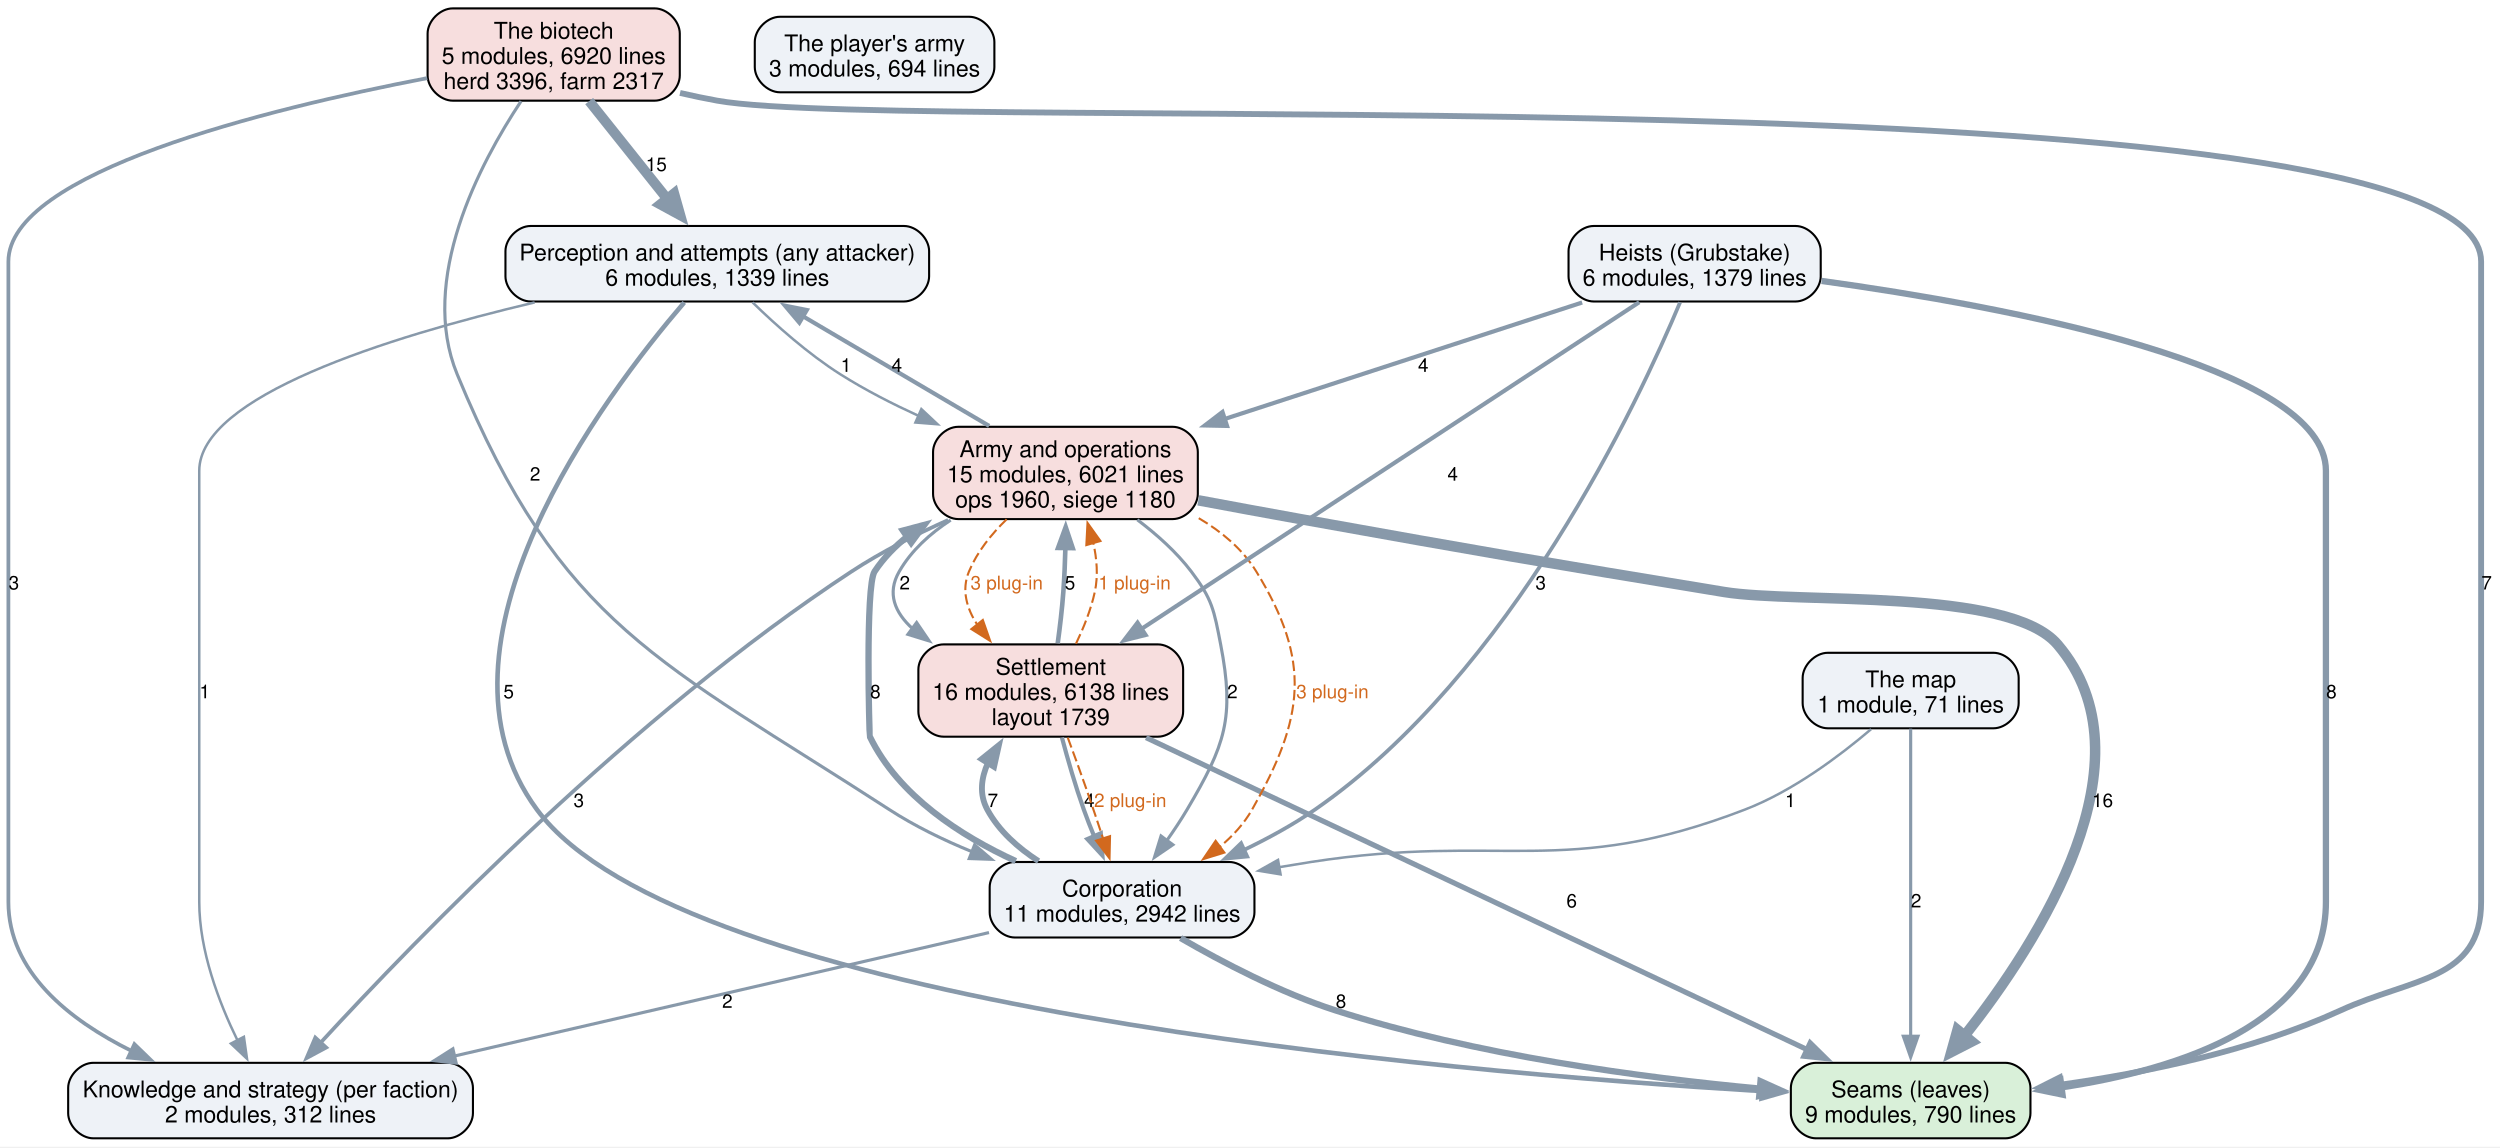
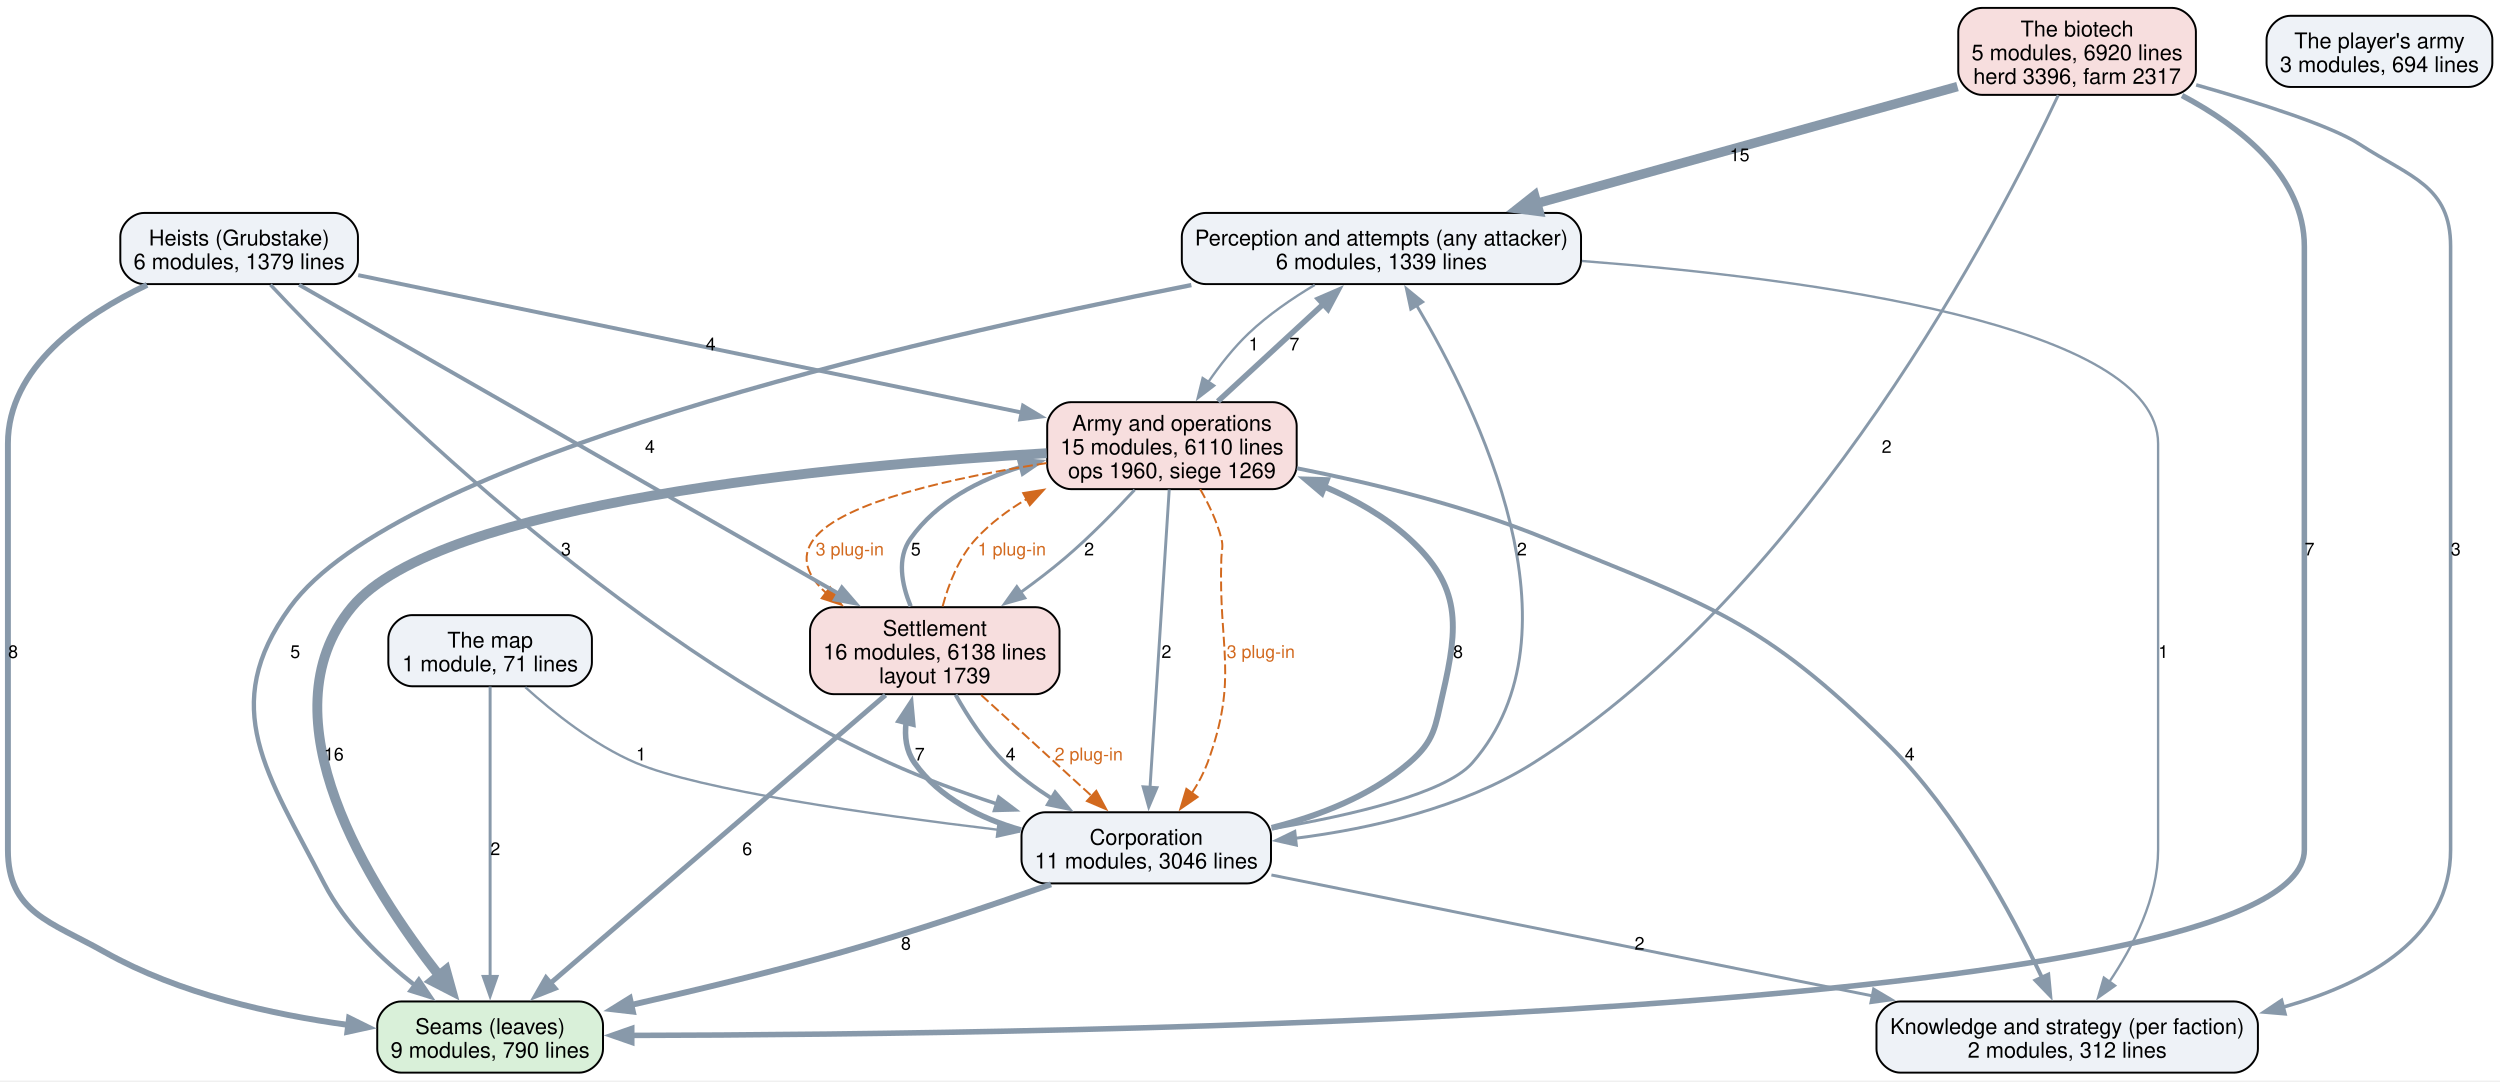
- <svg xmlns="http://www.w3.org/2000/svg" width="1192pt" height="547pt" viewBox="0.00 0.00 1192.00 547.00">
+ <svg xmlns="http://www.w3.org/2000/svg" width="1265pt" height="547pt" viewBox="0.00 0.00 1265.00 547.00">
  <g id="graph0" class="graph" transform="scale(1 1) rotate(0) translate(4 542.75)">
-     <polygon fill="white" stroke="none" points="-4,4 -4,-542.75 1188.25,-542.75 1188.25,4 -4,4" />
+     <polygon fill="white" stroke="none" points="-4,4 -4,-542.75 1261.12,-542.75 1261.12,4 -4,4" />
    <g id="node1" class="node">
-       <path fill="#d9f0d9" stroke="black" d="M952.12,-36C952.12,-36 861.88,-36 861.88,-36 855.88,-36 849.88,-30 849.88,-24 849.88,-24 849.88,-12 849.88,-12 849.88,-6 855.88,0 861.88,0 861.88,0 952.12,0 952.12,0 958.12,0 964.12,-6 964.12,-12 964.12,-12 964.12,-24 964.12,-24 964.12,-30 958.12,-36 952.12,-36" />
-       <text xml:space="preserve" text-anchor="middle" x="907" y="-19.55" font-family="Helvetica,sans-Serif" font-size="11.00">Seams (leaves)</text>
-       <text xml:space="preserve" text-anchor="middle" x="907" y="-7.55" font-family="Helvetica,sans-Serif" font-size="11.00">9 modules, 790 lines</text>
+       <path fill="#d9f0d9" stroke="black" d="M289.12,-36C289.12,-36 198.88,-36 198.88,-36 192.88,-36 186.88,-30 186.88,-24 186.88,-24 186.88,-12 186.88,-12 186.88,-6 192.88,0 198.88,0 198.88,0 289.12,0 289.12,0 295.12,0 301.12,-6 301.12,-12 301.12,-12 301.12,-24 301.12,-24 301.12,-30 295.12,-36 289.12,-36" />
+       <text xml:space="preserve" text-anchor="middle" x="244" y="-19.55" font-family="Helvetica,sans-Serif" font-size="11.00">Seams (leaves)</text>
+       <text xml:space="preserve" text-anchor="middle" x="244" y="-7.55" font-family="Helvetica,sans-Serif" font-size="11.00">9 modules, 790 lines</text>
    </g>
    <g id="node2" class="node">
-       <path fill="#eef2f7" stroke="black" d="M427,-435C427,-435 249,-435 249,-435 243,-435 237,-429 237,-423 237,-423 237,-411 237,-411 237,-405 243,-399 249,-399 249,-399 427,-399 427,-399 433,-399 439,-405 439,-411 439,-411 439,-423 439,-423 439,-429 433,-435 427,-435" />
-       <text xml:space="preserve" text-anchor="middle" x="338" y="-418.55" font-family="Helvetica,sans-Serif" font-size="11.00">Perception and attempts (any attacker)</text>
-       <text xml:space="preserve" text-anchor="middle" x="338" y="-406.55" font-family="Helvetica,sans-Serif" font-size="11.00">6 modules, 1339 lines</text>
+       <path fill="#eef2f7" stroke="black" d="M784,-435C784,-435 606,-435 606,-435 600,-435 594,-429 594,-423 594,-423 594,-411 594,-411 594,-405 600,-399 606,-399 606,-399 784,-399 784,-399 790,-399 796,-405 796,-411 796,-411 796,-423 796,-423 796,-429 790,-435 784,-435" />
+       <text xml:space="preserve" text-anchor="middle" x="695" y="-418.55" font-family="Helvetica,sans-Serif" font-size="11.00">Perception and attempts (any attacker)</text>
+       <text xml:space="preserve" text-anchor="middle" x="695" y="-406.55" font-family="Helvetica,sans-Serif" font-size="11.00">6 modules, 1339 lines</text>
+     </g>
+     <g id="edge17" class="edge">
+       <path fill="none" stroke="#8899aa" stroke-width="2.2" d="M598.82,-398.51C455.5,-370.26 196.9,-310.16 142.75,-235.5 106.01,-184.84 131.3,-151.36 160,-95.75 170.65,-75.11 189.24,-57.23 206.23,-43.94" />
+       <polygon fill="#8899aa" stroke="#8899aa" stroke-width="2.2" points="207.92,-47.05 213.85,-38.27 203.74,-41.44 207.92,-47.05" />
+       <text xml:space="preserve" text-anchor="middle" x="145.38" y="-209.82" font-family="Helvetica,sans-Serif" font-size="9.00">5</text>
+     </g>
+     <g id="node3" class="node">
+       <path fill="#eef2f7" stroke="black" d="M1126.5,-36C1126.5,-36 957.5,-36 957.5,-36 951.5,-36 945.5,-30 945.5,-24 945.5,-24 945.5,-12 945.5,-12 945.5,-6 951.5,0 957.5,0 957.5,0 1126.5,0 1126.5,0 1132.5,0 1138.5,-6 1138.5,-12 1138.5,-12 1138.5,-24 1138.5,-24 1138.5,-30 1132.5,-36 1126.5,-36" />
+       <text xml:space="preserve" text-anchor="middle" x="1042" y="-19.55" font-family="Helvetica,sans-Serif" font-size="11.00">Knowledge and strategy (per faction)</text>
+       <text xml:space="preserve" text-anchor="middle" x="1042" y="-7.55" font-family="Helvetica,sans-Serif" font-size="11.00">2 modules, 312 lines</text>
    </g>
    <g id="edge16" class="edge">
-       <path fill="none" stroke="#8899aa" stroke-width="2.2" d="M322.25,-398.54C284.14,-354.15 194.26,-234.96 252,-156.75 320.99,-63.3 681.7,-31.8 836.41,-22.48" />
-       <polygon fill="#8899aa" stroke="#8899aa" stroke-width="2.2" points="836.3,-25.99 846.08,-21.92 835.89,-19.01 836.3,-25.99" />
-       <text xml:space="preserve" text-anchor="middle" x="238.53" y="-209.82" font-family="Helvetica,sans-Serif" font-size="9.00">5</text>
-     </g>
-     <g id="node3" class="node">
-       <path fill="#eef2f7" stroke="black" d="M209.5,-36C209.5,-36 40.5,-36 40.5,-36 34.5,-36 28.5,-30 28.5,-24 28.5,-24 28.5,-12 28.5,-12 28.5,-6 34.5,0 40.5,0 40.5,0 209.5,0 209.5,0 215.5,0 221.5,-6 221.5,-12 221.5,-12 221.5,-24 221.5,-24 221.5,-30 215.5,-36 209.5,-36" />
-       <text xml:space="preserve" text-anchor="middle" x="125" y="-19.55" font-family="Helvetica,sans-Serif" font-size="11.00">Knowledge and strategy (per faction)</text>
-       <text xml:space="preserve" text-anchor="middle" x="125" y="-7.55" font-family="Helvetica,sans-Serif" font-size="11.00">2 modules, 312 lines</text>
+       <path fill="none" stroke="#8899aa" stroke-width="1.2" d="M796.46,-410.69C912.91,-401.75 1088,-378.32 1088,-318.25 1088,-318.25 1088,-318.25 1088,-112.75 1088,-88.39 1075.33,-63.77 1063.28,-45.88" />
+       <polygon fill="#8899aa" stroke="#8899aa" stroke-width="1.2" points="1066.26,-44.02 1057.61,-37.91 1060.55,-48.08 1066.26,-44.02" />
+       <text xml:space="preserve" text-anchor="middle" x="1090.62" y="-209.82" font-family="Helvetica,sans-Serif" font-size="9.00">1</text>
+     </g>
+     <g id="node6" class="node">
+       <path fill="#f7dede" stroke="black" d="M640.12,-339.25C640.12,-339.25 537.88,-339.25 537.88,-339.25 531.88,-339.25 525.88,-333.25 525.88,-327.25 525.88,-327.25 525.88,-307.25 525.88,-307.25 525.88,-301.25 531.88,-295.25 537.88,-295.25 537.88,-295.25 640.12,-295.25 640.12,-295.25 646.12,-295.25 652.12,-301.25 652.12,-307.25 652.12,-307.25 652.12,-327.25 652.12,-327.25 652.12,-333.25 646.12,-339.25 640.12,-339.25" />
+       <text xml:space="preserve" text-anchor="middle" x="589" y="-324.8" font-family="Helvetica,sans-Serif" font-size="11.00">Army and operations</text>
+       <text xml:space="preserve" text-anchor="middle" x="589" y="-312.8" font-family="Helvetica,sans-Serif" font-size="11.00">15 modules, 6110 lines</text>
+       <text xml:space="preserve" text-anchor="middle" x="589" y="-300.8" font-family="Helvetica,sans-Serif" font-size="11.00">ops 1960, siege 1269</text>
    </g>
    <g id="edge15" class="edge">
-       <path fill="none" stroke="#8899aa" stroke-width="1.2" d="M250.92,-398.56C179.8,-381.74 91,-353.65 91,-318.25 91,-318.25 91,-318.25 91,-112.75 91,-89.52 100.34,-64.89 109.23,-46.71" />
-       <polygon fill="#8899aa" stroke="#8899aa" stroke-width="1.2" points="112.29,-48.4 113.78,-37.91 106.08,-45.18 112.29,-48.4" />
-       <text xml:space="preserve" text-anchor="middle" x="93.62" y="-209.82" font-family="Helvetica,sans-Serif" font-size="9.00">1</text>
-     </g>
-     <g id="node6" class="node">
-       <path fill="#f7dede" stroke="black" d="M555.12,-339.25C555.12,-339.25 452.88,-339.25 452.88,-339.25 446.88,-339.25 440.88,-333.25 440.88,-327.25 440.88,-327.25 440.88,-307.25 440.88,-307.25 440.88,-301.25 446.88,-295.25 452.88,-295.25 452.88,-295.25 555.12,-295.25 555.12,-295.25 561.12,-295.25 567.12,-301.25 567.12,-307.25 567.12,-307.25 567.12,-327.25 567.12,-327.25 567.12,-333.25 561.12,-339.25 555.12,-339.25" />
-       <text xml:space="preserve" text-anchor="middle" x="504" y="-324.8" font-family="Helvetica,sans-Serif" font-size="11.00">Army and operations</text>
-       <text xml:space="preserve" text-anchor="middle" x="504" y="-312.8" font-family="Helvetica,sans-Serif" font-size="11.00">15 modules, 6021 lines</text>
-       <text xml:space="preserve" text-anchor="middle" x="504" y="-300.8" font-family="Helvetica,sans-Serif" font-size="11.00">ops 1960, siege 1180</text>
+       <path fill="none" stroke="#8899aa" stroke-width="1.2" d="M661.28,-398.59C649.91,-391.81 637.62,-383.4 627.75,-374 620.2,-366.81 613.25,-357.94 607.37,-349.41" />
+       <polygon fill="#8899aa" stroke="#8899aa" stroke-width="1.2" points="610.4,-347.64 602,-341.18 604.54,-351.47 610.4,-347.64" />
+       <text xml:space="preserve" text-anchor="middle" x="630.38" y="-365.45" font-family="Helvetica,sans-Serif" font-size="9.00">1</text>
+     </g>
+     <g id="node4" class="node">
+       <path fill="#eef2f7" stroke="black" d="M627.12,-131.75C627.12,-131.75 524.88,-131.75 524.88,-131.75 518.88,-131.75 512.88,-125.75 512.88,-119.75 512.88,-119.75 512.88,-107.75 512.88,-107.75 512.88,-101.75 518.88,-95.75 524.88,-95.75 524.88,-95.75 627.12,-95.75 627.12,-95.75 633.12,-95.75 639.12,-101.75 639.12,-107.75 639.12,-107.75 639.12,-119.75 639.12,-119.75 639.12,-125.75 633.12,-131.75 627.12,-131.75" />
+       <text xml:space="preserve" text-anchor="middle" x="576" y="-115.3" font-family="Helvetica,sans-Serif" font-size="11.00">Corporation</text>
+       <text xml:space="preserve" text-anchor="middle" x="576" y="-103.3" font-family="Helvetica,sans-Serif" font-size="11.00">11 modules, 3046 lines</text>
+     </g>
+     <g id="edge9" class="edge">
+       <path fill="none" stroke="#8899aa" stroke-width="3" d="M527.81,-95.28C497.63,-84.66 457.8,-71.22 422,-61 387.16,-51.06 348.01,-41.63 315.32,-34.24" />
+       <polygon fill="#8899aa" stroke="#8899aa" stroke-width="3" points="316.22,-30.86 305.69,-32.09 314.69,-37.69 316.22,-30.86" />
+       <text xml:space="preserve" text-anchor="middle" x="454.4" y="-62.2" font-family="Helvetica,sans-Serif" font-size="9.00">8</text>
+     </g>
+     <g id="edge8" class="edge">
+       <path fill="none" stroke="#8899aa" stroke-width="1.5" d="M639.42,-123.36C680,-130.23 727.48,-141.28 741,-156.75 798.86,-222.98 743.78,-336.08 712.83,-388.2" />
+       <polygon fill="#8899aa" stroke="#8899aa" stroke-width="1.5" points="709.86,-386.34 707.64,-396.7 715.84,-389.99 709.86,-386.34" />
+       <text xml:space="preserve" text-anchor="middle" x="766.07" y="-261.7" font-family="Helvetica,sans-Serif" font-size="9.00">2</text>
+     </g>
+     <g id="edge7" class="edge">
+       <path fill="none" stroke="#8899aa" stroke-width="1.5" d="M639.33,-100.01C717.65,-84.25 851.82,-57.26 943.59,-38.8" />
+       <polygon fill="#8899aa" stroke="#8899aa" stroke-width="1.5" points="944.07,-42.27 953.18,-36.87 942.69,-35.41 944.07,-42.27" />
+       <text xml:space="preserve" text-anchor="middle" x="825.6" y="-62.2" font-family="Helvetica,sans-Serif" font-size="9.00">2</text>
+     </g>
+     <g id="node5" class="node">
+       <path fill="#f7dede" stroke="black" d="M520.12,-235.5C520.12,-235.5 417.88,-235.5 417.88,-235.5 411.88,-235.5 405.88,-229.5 405.88,-223.5 405.88,-223.5 405.88,-203.5 405.88,-203.5 405.88,-197.5 411.88,-191.5 417.88,-191.5 417.88,-191.5 520.12,-191.5 520.12,-191.5 526.12,-191.5 532.12,-197.5 532.12,-203.5 532.12,-203.5 532.12,-223.5 532.12,-223.5 532.12,-229.5 526.12,-235.5 520.12,-235.5" />
+       <text xml:space="preserve" text-anchor="middle" x="469" y="-221.05" font-family="Helvetica,sans-Serif" font-size="11.00">Settlement</text>
+       <text xml:space="preserve" text-anchor="middle" x="469" y="-209.05" font-family="Helvetica,sans-Serif" font-size="11.00">16 modules, 6138 lines</text>
+       <text xml:space="preserve" text-anchor="middle" x="469" y="-197.05" font-family="Helvetica,sans-Serif" font-size="11.00">layout 1739</text>
+     </g>
+     <g id="edge10" class="edge">
+       <path fill="none" stroke="#8899aa" stroke-width="2.8" d="M512.62,-122.75C492.02,-128.69 471.26,-138.98 458.75,-156.75 454.5,-162.78 453.62,-170.06 454.5,-177.34" />
+       <polygon fill="#8899aa" stroke="#8899aa" stroke-width="2.8" points="451.07,-178.05 456.9,-186.9 457.86,-176.35 451.07,-178.05" />
+       <text xml:space="preserve" text-anchor="middle" x="461.38" y="-157.95" font-family="Helvetica,sans-Serif" font-size="9.00">7</text>
+     </g>
+     <g id="edge6" class="edge">
+       <path fill="none" stroke="#8899aa" stroke-width="3" d="M639.44,-123.86C663.4,-129.92 689.55,-140 709,-156.75 722.03,-167.97 722.12,-174.75 726,-191.5 734.08,-226.38 735.42,-246.08 709,-270.25 696.65,-281.54 681.24,-290.17 665.62,-296.72" />
+       <polygon fill="#8899aa" stroke="#8899aa" stroke-width="3" points="664.83,-293.27 656.75,-300.12 667.34,-299.81 664.83,-293.27" />
+       <text xml:space="preserve" text-anchor="middle" x="733.76" y="-209.82" font-family="Helvetica,sans-Serif" font-size="9.00">8</text>
+     </g>
+     <g id="edge20" class="edge">
+       <path fill="none" stroke="#8899aa" stroke-width="2.5" d="M444.06,-191.05C402.52,-155.33 319.3,-83.75 274.39,-45.14" />
+       <polygon fill="#8899aa" stroke="#8899aa" stroke-width="2.5" points="276.84,-42.63 266.98,-38.76 272.28,-47.94 276.84,-42.63" />
+       <text xml:space="preserve" text-anchor="middle" x="374.09" y="-110.08" font-family="Helvetica,sans-Serif" font-size="9.00">6</text>
+     </g>
+     <g id="edge19" class="edge">
+       <path fill="none" stroke="#8899aa" stroke-width="2" d="M479.52,-191.21C485.77,-180.03 494.48,-166.64 504.75,-156.75 511.73,-150.03 519.97,-143.94 528.33,-138.61" />
+       <polygon fill="#8899aa" stroke="#8899aa" stroke-width="2" points="529.91,-141.74 536.7,-133.6 526.32,-135.73 529.91,-141.74" />
+       <text xml:space="preserve" text-anchor="middle" x="507.38" y="-157.95" font-family="Helvetica,sans-Serif" font-size="9.00">4</text>
+     </g>
+     <g id="edge30" class="edge">
+       <path fill="none" stroke="#d2691e" stroke-dasharray="5,2" d="M492.48,-191.05C509.08,-175.88 531.38,-155.51 548.76,-139.63" />
+       <polygon fill="#d2691e" stroke="#d2691e" points="550.72,-142.59 555.74,-133.26 545.99,-137.42 550.72,-142.59" />
+       <text xml:space="preserve" text-anchor="middle" x="546.91" y="-157.95" font-family="Helvetica,sans-Serif" font-size="9.00" fill="#d2691e">2 plug-in</text>
+     </g>
+     <g id="edge18" class="edge">
+       <path fill="none" stroke="#8899aa" stroke-width="2.2" d="M456.8,-235.96C452.24,-247.06 449.69,-260.32 456.75,-270.25 469.94,-288.8 491.17,-299.93 512.79,-306.6" />
+       <polygon fill="#8899aa" stroke="#8899aa" stroke-width="2.2" points="511.73,-309.93 522.3,-309.16 513.56,-303.18 511.73,-309.93" />
+       <text xml:space="preserve" text-anchor="middle" x="459.38" y="-261.7" font-family="Helvetica,sans-Serif" font-size="9.00">5</text>
+     </g>
+     <g id="edge29" class="edge">
+       <path fill="none" stroke="#d2691e" stroke-dasharray="5,2" d="M472.96,-235.91C475.99,-247.26 481.21,-260.77 490,-270.25 497.27,-278.09 506.14,-284.7 515.56,-290.26" />
+       <polygon fill="#d2691e" stroke="#d2691e" points="513.74,-293.25 524.2,-294.94 517.08,-287.1 513.74,-293.25" />
+       <text xml:space="preserve" text-anchor="middle" x="508" y="-261.7" font-family="Helvetica,sans-Serif" font-size="9.00" fill="#d2691e">1 plug-in</text>
+     </g>
+     <g id="edge4" class="edge">
+       <path fill="none" stroke="#8899aa" stroke-width="5" d="M525.58,-313.43C420.58,-307.28 217.82,-288.67 174,-235.5 128.25,-179.99 183,-93.91 218.43,-48.83" />
+       <polygon fill="#8899aa" stroke="#8899aa" stroke-width="5" points="221.61,-51.86 224.52,-41.34 214.82,-46.34 221.61,-51.86" />
+       <text xml:space="preserve" text-anchor="middle" x="164.93" y="-157.95" font-family="Helvetica,sans-Serif" font-size="9.00">16</text>
+     </g>
+     <g id="edge3" class="edge">
+       <path fill="none" stroke="#8899aa" stroke-width="2.8" d="M612.23,-339.67C627.93,-354.15 648.8,-373.39 665.65,-388.93" />
+       <polygon fill="#8899aa" stroke="#8899aa" stroke-width="2.8" points="663.21,-391.45 672.93,-395.65 667.96,-386.3 663.21,-391.45" />
+       <text xml:space="preserve" text-anchor="middle" x="650.97" y="-365.45" font-family="Helvetica,sans-Serif" font-size="9.00">7</text>
+     </g>
+     <g id="edge2" class="edge">
+       <path fill="none" stroke="#8899aa" stroke-width="2" d="M652.2,-305.82C689.65,-298.43 737.54,-286.86 778,-270.25 860.94,-236.21 887.21,-229.5 951,-166.5 986.53,-131.41 1014.24,-79.82 1029.34,-47.88" />
+       <polygon fill="#8899aa" stroke="#8899aa" stroke-width="2" points="1032.41,-49.58 1033.4,-39.03 1026.05,-46.65 1032.41,-49.58" />
+       <text xml:space="preserve" text-anchor="middle" x="962.31" y="-157.95" font-family="Helvetica,sans-Serif" font-size="9.00">4</text>
+     </g>
+     <g id="edge1" class="edge">
+       <path fill="none" stroke="#8899aa" stroke-width="1.5" d="M587.63,-295.07C585.3,-258.96 580.56,-185.42 577.91,-144.29" />
+       <polygon fill="#8899aa" stroke="#8899aa" stroke-width="1.5" points="581.41,-144.18 577.27,-134.43 574.42,-144.63 581.41,-144.18" />
+       <text xml:space="preserve" text-anchor="middle" x="586.2" y="-209.82" font-family="Helvetica,sans-Serif" font-size="9.00">2</text>
+     </g>
+     <g id="edge27" class="edge">
+       <path fill="none" stroke="#d2691e" stroke-dasharray="5,2" d="M603.31,-295.18C607.63,-287.65 611.81,-278.88 614,-270.25 615.07,-266.05 614.15,-264.83 614,-260.5 612.44,-214.31 622.92,-200.14 607,-156.75 605.07,-151.5 602.27,-146.33 599.13,-141.52" />
+       <polygon fill="#d2691e" stroke="#d2691e" points="601.98,-139.48 593.26,-133.45 596.31,-143.6 601.98,-139.48" />
+       <text xml:space="preserve" text-anchor="middle" x="633.96" y="-209.82" font-family="Helvetica,sans-Serif" font-size="9.00" fill="#d2691e">3 plug-in</text>
+     </g>
+     <g id="edge5" class="edge">
+       <path fill="none" stroke="#8899aa" stroke-width="1.5" d="M570.15,-294.91C560.16,-284.1 547.42,-271.07 535,-260.5 527.97,-254.52 520.18,-248.57 512.48,-243.02" />
+       <polygon fill="#8899aa" stroke="#8899aa" stroke-width="1.5" points="514.54,-240.19 504.35,-237.3 510.51,-245.91 514.54,-240.19" />
+       <text xml:space="preserve" text-anchor="middle" x="547.1" y="-261.7" font-family="Helvetica,sans-Serif" font-size="9.00">2</text>
+     </g>
+     <g id="edge28" class="edge">
+       <path fill="none" stroke="#d2691e" stroke-dasharray="5,2" d="M525.51,-308.42C479.36,-301.27 422.53,-288.93 408,-270.25 400.44,-260.53 404.81,-251.06 413.96,-242.76" />
+       <polygon fill="#d2691e" stroke="#d2691e" points="416.04,-245.58 421.85,-236.72 411.78,-240.02 416.04,-245.58" />
+       <text xml:space="preserve" text-anchor="middle" x="426" y="-261.7" font-family="Helvetica,sans-Serif" font-size="9.00" fill="#d2691e">3 plug-in</text>
+     </g>
+     <g id="node7" class="node">
+       <path fill="#eef2f7" stroke="black" d="M165.12,-435C165.12,-435 68.88,-435 68.88,-435 62.88,-435 56.88,-429 56.88,-423 56.88,-423 56.88,-411 56.88,-411 56.88,-405 62.88,-399 68.88,-399 68.88,-399 165.12,-399 165.12,-399 171.12,-399 177.12,-405 177.12,-411 177.12,-411 177.12,-423 177.12,-423 177.12,-429 171.12,-435 165.12,-435" />
+       <text xml:space="preserve" text-anchor="middle" x="117" y="-418.55" font-family="Helvetica,sans-Serif" font-size="11.00">Heists (Grubstake)</text>
+       <text xml:space="preserve" text-anchor="middle" x="117" y="-406.55" font-family="Helvetica,sans-Serif" font-size="11.00">6 modules, 1379 lines</text>
+     </g>
+     <g id="edge13" class="edge">
+       <path fill="none" stroke="#8899aa" stroke-width="3" d="M70.42,-398.61C37.79,-383.07 0,-356.76 0,-318.25 0,-318.25 0,-318.25 0,-112.75 0,-81.08 21.39,-76.53 49,-61 86.6,-39.85 133.79,-29.34 172.33,-24.12" />
+       <polygon fill="#8899aa" stroke="#8899aa" stroke-width="3" points="172.63,-27.61 182.13,-22.92 171.78,-20.66 172.63,-27.61" />
+       <text xml:space="preserve" text-anchor="middle" x="2.62" y="-209.82" font-family="Helvetica,sans-Serif" font-size="9.00">8</text>
+     </g>
+     <g id="edge12" class="edge">
+       <path fill="none" stroke="#8899aa" stroke-width="1.8" d="M132.84,-398.67C177.16,-351.34 308.27,-219.27 446,-156.75 463.19,-148.95 482.26,-141.93 500.38,-135.98" />
+       <polygon fill="#8899aa" stroke="#8899aa" stroke-width="1.8" points="501.37,-139.33 509.83,-132.95 499.24,-132.67 501.37,-139.33" />
+       <text xml:space="preserve" text-anchor="middle" x="282.39" y="-261.7" font-family="Helvetica,sans-Serif" font-size="9.00">3</text>
    </g>
    <g id="edge14" class="edge">
-       <path fill="none" stroke="#8899aa" stroke-width="1.2" d="M354.82,-398.57C365.98,-387.7 381.35,-373.98 396.75,-364.25 408.32,-356.93 421.26,-350.28 434.03,-344.44" />
-       <polygon fill="#8899aa" stroke="#8899aa" stroke-width="1.2" points="435.3,-347.71 443.03,-340.46 432.47,-341.3 435.3,-347.71" />
-       <text xml:space="preserve" text-anchor="middle" x="399.38" y="-365.45" font-family="Helvetica,sans-Serif" font-size="9.00">1</text>
-     </g>
-     <g id="node4" class="node">
-       <path fill="#eef2f7" stroke="black" d="M582.12,-131.75C582.12,-131.75 479.88,-131.75 479.88,-131.75 473.88,-131.75 467.88,-125.75 467.88,-119.75 467.88,-119.75 467.88,-107.75 467.88,-107.75 467.88,-101.75 473.88,-95.75 479.88,-95.75 479.88,-95.75 582.12,-95.75 582.12,-95.75 588.12,-95.75 594.12,-101.75 594.12,-107.75 594.12,-107.75 594.12,-119.75 594.12,-119.75 594.12,-125.75 588.12,-131.75 582.12,-131.75" />
-       <text xml:space="preserve" text-anchor="middle" x="531" y="-115.3" font-family="Helvetica,sans-Serif" font-size="11.00">Corporation</text>
-       <text xml:space="preserve" text-anchor="middle" x="531" y="-103.3" font-family="Helvetica,sans-Serif" font-size="11.00">11 modules, 2942 lines</text>
-     </g>
-     <g id="edge8" class="edge">
-       <path fill="none" stroke="#8899aa" stroke-width="3" d="M558.9,-95.49C578.78,-83.97 606.53,-69.44 632.75,-61 699.47,-39.54 778.94,-28.91 835.11,-23.72" />
-       <polygon fill="#8899aa" stroke="#8899aa" stroke-width="3" points="835.4,-27.21 845.06,-22.86 834.8,-20.24 835.4,-27.21" />
-       <text xml:space="preserve" text-anchor="middle" x="635.38" y="-62.2" font-family="Helvetica,sans-Serif" font-size="9.00">8</text>
-     </g>
-     <g id="edge7" class="edge">
-       <path fill="none" stroke="#8899aa" stroke-width="1.5" d="M467.56,-98.1C398.94,-82.26 289.07,-56.89 212.32,-39.16" />
-       <polygon fill="#8899aa" stroke="#8899aa" stroke-width="1.5" points="213.51,-35.85 202.98,-37.01 211.94,-42.67 213.51,-35.85" />
-       <text xml:space="preserve" text-anchor="middle" x="342.8" y="-62.2" font-family="Helvetica,sans-Serif" font-size="9.00">2</text>
-     </g>
-     <g id="node5" class="node">
-       <path fill="#f7dede" stroke="black" d="M548.12,-235.5C548.12,-235.5 445.88,-235.5 445.88,-235.5 439.88,-235.5 433.88,-229.5 433.88,-223.5 433.88,-223.5 433.88,-203.5 433.88,-203.5 433.88,-197.5 439.88,-191.5 445.88,-191.5 445.88,-191.5 548.12,-191.5 548.12,-191.5 554.12,-191.5 560.12,-197.5 560.12,-203.5 560.12,-203.5 560.12,-223.5 560.12,-223.5 560.12,-229.5 554.12,-235.5 548.12,-235.5" />
-       <text xml:space="preserve" text-anchor="middle" x="497" y="-221.05" font-family="Helvetica,sans-Serif" font-size="11.00">Settlement</text>
-       <text xml:space="preserve" text-anchor="middle" x="497" y="-209.05" font-family="Helvetica,sans-Serif" font-size="11.00">16 modules, 6138 lines</text>
-       <text xml:space="preserve" text-anchor="middle" x="497" y="-197.05" font-family="Helvetica,sans-Serif" font-size="11.00">layout 1739</text>
-     </g>
-     <g id="edge9" class="edge">
-       <path fill="none" stroke="#8899aa" stroke-width="2.8" d="M491.18,-132.16C481.45,-138.44 472.27,-146.55 466.75,-156.75 462.82,-164.01 463.79,-171.8 467.12,-179.18" />
-       <polygon fill="#8899aa" stroke="#8899aa" stroke-width="2.8" points="464.02,-180.82 472.27,-187.46 469.96,-177.12 464.02,-180.82" />
-       <text xml:space="preserve" text-anchor="middle" x="469.38" y="-157.95" font-family="Helvetica,sans-Serif" font-size="9.00">7</text>
-     </g>
-     <g id="edge6" class="edge">
-       <path fill="none" stroke="#8899aa" stroke-width="3" d="M480.33,-132.17C453.97,-144.25 424.45,-163.32 410.75,-191.5 410.5,-192.02 408.54,-263.49 413,-270.25 417.27,-276.71 422.74,-282.31 428.87,-287.15" />
-       <polygon fill="#8899aa" stroke="#8899aa" stroke-width="3" points="426.51,-289.78 436.75,-292.51 430.45,-283.99 426.51,-289.78" />
-       <text xml:space="preserve" text-anchor="middle" x="413.38" y="-209.82" font-family="Helvetica,sans-Serif" font-size="9.00">8</text>
-     </g>
-     <g id="edge19" class="edge">
-       <path fill="none" stroke="#8899aa" stroke-width="2.5" d="M542.44,-191.05C620.12,-154.39 777.79,-79.98 857.9,-42.17" />
-       <polygon fill="#8899aa" stroke="#8899aa" stroke-width="2.5" points="859.09,-45.48 866.64,-38.05 856.11,-39.15 859.09,-45.48" />
-       <text xml:space="preserve" text-anchor="middle" x="745.38" y="-110.08" font-family="Helvetica,sans-Serif" font-size="9.00">6</text>
-     </g>
-     <g id="edge18" class="edge">
-       <path fill="none" stroke="#8899aa" stroke-width="2" d="M502.32,-191.11C505.11,-180.65 508.76,-167.93 512.75,-156.75 514.26,-152.5 516,-148.08 517.79,-143.76" />
-       <polygon fill="#8899aa" stroke="#8899aa" stroke-width="2" points="520.87,-145.46 521.63,-134.89 514.45,-142.68 520.87,-145.46" />
-       <text xml:space="preserve" text-anchor="middle" x="515.38" y="-157.95" font-family="Helvetica,sans-Serif" font-size="9.00">4</text>
-     </g>
-     <g id="edge29" class="edge">
-       <path fill="none" stroke="#d2691e" stroke-dasharray="5,2" d="M505.12,-191.03C507.99,-183.32 511.2,-174.54 514,-166.5 516.68,-158.82 519.48,-150.46 522.01,-142.74" />
-       <polygon fill="#d2691e" stroke="#d2691e" points="525.26,-144.08 525.02,-133.49 518.6,-141.92 525.26,-144.08" />
-       <text xml:space="preserve" text-anchor="middle" x="534.9" y="-157.95" font-family="Helvetica,sans-Serif" font-size="9.00" fill="#d2691e">2 plug-in</text>
-     </g>
-     <g id="edge17" class="edge">
-       <path fill="none" stroke="#8899aa" stroke-width="2.2" d="M500.31,-235.98C501.36,-243.69 502.41,-252.47 503,-260.5 503.5,-267.29 503.8,-274.57 503.98,-281.54" />
-       <polygon fill="#8899aa" stroke="#8899aa" stroke-width="2.2" points="500.48,-281.5 504.12,-291.45 507.48,-281.4 500.48,-281.5" />
-       <text xml:space="preserve" text-anchor="middle" x="506.17" y="-261.7" font-family="Helvetica,sans-Serif" font-size="9.00">5</text>
-     </g>
-     <g id="edge28" class="edge">
-       <path fill="none" stroke="#d2691e" stroke-dasharray="5,2" d="M509.03,-235.83C512.67,-243.38 516.17,-252.09 518,-260.5 519.67,-268.17 518.99,-276.38 517.25,-284.08" />
-       <polygon fill="#d2691e" stroke="#d2691e" points="513.97,-282.85 514.52,-293.43 520.69,-284.81 513.97,-282.85" />
-       <text xml:space="preserve" text-anchor="middle" x="536.96" y="-261.7" font-family="Helvetica,sans-Serif" font-size="9.00" fill="#d2691e">1 plug-in</text>
-     </g>
-     <g id="edge4" class="edge">
-       <path fill="none" stroke="#8899aa" stroke-width="5" d="M567.35,-304.2C583.22,-301.23 600.23,-298.09 616,-295.25 705.66,-279.13 728.11,-275.3 818,-260.5 853.29,-254.69 953.76,-262.68 977,-235.5 1023.86,-180.69 968.3,-93.96 932.55,-48.71" />
-       <polygon fill="#8899aa" stroke="#8899aa" stroke-width="5" points="936.11,-46.14 926.39,-41.16 929.33,-51.67 936.11,-46.14" />
-       <text xml:space="preserve" text-anchor="middle" x="998.51" y="-157.95" font-family="Helvetica,sans-Serif" font-size="9.00">16</text>
-     </g>
-     <g id="edge3" class="edge">
-       <path fill="none" stroke="#8899aa" stroke-width="2" d="M467.63,-339.67C441.4,-355.11 405.97,-375.98 378.78,-391.99" />
-       <polygon fill="#8899aa" stroke="#8899aa" stroke-width="2" points="377.13,-388.9 370.29,-396.99 380.68,-394.93 377.13,-388.9" />
-       <text xml:space="preserve" text-anchor="middle" x="423.62" y="-365.45" font-family="Helvetica,sans-Serif" font-size="9.00">4</text>
-     </g>
-     <g id="edge2" class="edge">
-       <path fill="none" stroke="#8899aa" stroke-width="1.8" d="M448.08,-294.81C432.63,-287.89 416.22,-279.57 402,-270.25 297.86,-201.99 194.29,-94.99 148.88,-45.61" />
-       <polygon fill="#8899aa" stroke="#8899aa" stroke-width="1.8" points="151.51,-43.29 142.18,-38.27 146.34,-48.01 151.51,-43.29" />
-       <text xml:space="preserve" text-anchor="middle" x="271.97" y="-157.95" font-family="Helvetica,sans-Serif" font-size="9.00">3</text>
-     </g>
-     <g id="edge1" class="edge">
-       <path fill="none" stroke="#8899aa" stroke-width="1.5" d="M538.26,-294.94C547.53,-287.94 556.93,-279.55 564,-270.25 574.07,-256.99 574.83,-251.85 578,-235.5 584.8,-200.44 580.17,-187.5 562,-156.75 559.04,-151.75 555.62,-146.61 552.16,-141.73" />
-       <polygon fill="#8899aa" stroke="#8899aa" stroke-width="1.5" points="555.21,-139.98 546.46,-134.01 549.58,-144.13 555.21,-139.98" />
-       <text xml:space="preserve" text-anchor="middle" x="583.6" y="-209.82" font-family="Helvetica,sans-Serif" font-size="9.00">2</text>
+       <path fill="none" stroke="#8899aa" stroke-width="2" d="M147.32,-398.65C208.34,-363.71 346.45,-284.65 420.29,-242.38" />
+       <polygon fill="#8899aa" stroke="#8899aa" stroke-width="2" points="422,-245.44 428.94,-237.43 418.52,-239.36 422,-245.44" />
+       <text xml:space="preserve" text-anchor="middle" x="324.84" y="-313.57" font-family="Helvetica,sans-Serif" font-size="9.00">4</text>
+     </g>
+     <g id="edge11" class="edge">
+       <path fill="none" stroke="#8899aa" stroke-width="2" d="M177.26,-403.52C262.83,-385.8 419.51,-353.35 512.96,-334" />
+       <polygon fill="#8899aa" stroke="#8899aa" stroke-width="2" points="513.67,-337.42 522.75,-331.97 512.25,-330.57 513.67,-337.42" />
+       <text xml:space="preserve" text-anchor="middle" x="355.62" y="-365.45" font-family="Helvetica,sans-Serif" font-size="9.00">4</text>
+     </g>
+     <g id="node8" class="node">
+       <path fill="#f7dede" stroke="black" d="M1095.12,-538.75C1095.12,-538.75 998.88,-538.75 998.88,-538.75 992.88,-538.75 986.88,-532.75 986.88,-526.75 986.88,-526.75 986.88,-506.75 986.88,-506.75 986.88,-500.75 992.88,-494.75 998.88,-494.75 998.88,-494.75 1095.12,-494.75 1095.12,-494.75 1101.12,-494.75 1107.12,-500.75 1107.12,-506.75 1107.12,-506.75 1107.12,-526.75 1107.12,-526.75 1107.12,-532.75 1101.12,-538.75 1095.12,-538.75" />
+       <text xml:space="preserve" text-anchor="middle" x="1047" y="-524.3" font-family="Helvetica,sans-Serif" font-size="11.00">The biotech</text>
+       <text xml:space="preserve" text-anchor="middle" x="1047" y="-512.3" font-family="Helvetica,sans-Serif" font-size="11.00">5 modules, 6920 lines</text>
+       <text xml:space="preserve" text-anchor="middle" x="1047" y="-500.3" font-family="Helvetica,sans-Serif" font-size="11.00">herd 3396, farm 2317</text>
+     </g>
+     <g id="edge24" class="edge">
+       <path fill="none" stroke="#8899aa" stroke-width="2.8" d="M1100.12,-494.41C1130.26,-478.44 1162,-453.24 1162,-418 1162,-418 1162,-418 1162,-112.75 1162,-27.79 531.7,-19.26 315.65,-18.83" />
+       <polygon fill="#8899aa" stroke="#8899aa" stroke-width="2.8" points="315.67,-15.33 305.66,-18.82 315.66,-22.33 315.67,-15.33" />
+       <text xml:space="preserve" text-anchor="middle" x="1164.62" y="-261.7" font-family="Helvetica,sans-Serif" font-size="9.00">7</text>
+     </g>
+     <g id="edge23" class="edge">
+       <path fill="none" stroke="#8899aa" stroke-width="4.8" d="M986.49,-498.95C927.56,-482.58 837.71,-457.63 773.35,-439.76" />
+       <polygon fill="#8899aa" stroke="#8899aa" stroke-width="4.8" points="774.71,-435.78 763.95,-437.15 772.46,-443.87 774.71,-435.78" />
+       <text xml:space="preserve" text-anchor="middle" x="876.25" y="-461.2" font-family="Helvetica,sans-Serif" font-size="9.00">15</text>
+     </g>
+     <g id="edge22" class="edge">
+       <path fill="none" stroke="#8899aa" stroke-width="1.8" d="M1107.26,-499.8C1139.71,-490.54 1175.91,-478.94 1190,-469.75 1215.78,-452.95 1236,-448.77 1236,-418 1236,-418 1236,-418 1236,-112.75 1236,-68.89 1195.3,-45.54 1151.19,-33.11" />
+       <polygon fill="#8899aa" stroke="#8899aa" stroke-width="1.8" points="1152.2,-29.76 1141.64,-30.65 1150.44,-36.54 1152.2,-29.76" />
+       <text xml:space="preserve" text-anchor="middle" x="1238.62" y="-261.7" font-family="Helvetica,sans-Serif" font-size="9.00">3</text>
+     </g>
+     <g id="edge21" class="edge">
+       <path fill="none" stroke="#8899aa" stroke-width="1.5" d="M1037.47,-494.58C1008.03,-431.77 911.99,-245.32 772,-156.75 736.1,-134.04 689.87,-123.43 651.32,-118.56" />
+       <polygon fill="#8899aa" stroke="#8899aa" stroke-width="1.5" points="651.95,-115.11 641.62,-117.45 651.16,-122.06 651.95,-115.11" />
+       <text xml:space="preserve" text-anchor="middle" x="950.63" y="-313.57" font-family="Helvetica,sans-Serif" font-size="9.00">2</text>
+     </g>
+     <g id="node9" class="node">
+       <path fill="#eef2f7" stroke="black" d="M283.5,-231.5C283.5,-231.5 204.5,-231.5 204.5,-231.5 198.5,-231.5 192.5,-225.5 192.5,-219.5 192.5,-219.5 192.5,-207.5 192.5,-207.5 192.5,-201.5 198.5,-195.5 204.5,-195.5 204.5,-195.5 283.5,-195.5 283.5,-195.5 289.5,-195.5 295.5,-201.5 295.5,-207.5 295.5,-207.5 295.5,-219.5 295.5,-219.5 295.5,-225.5 289.5,-231.5 283.5,-231.5" />
+       <text xml:space="preserve" text-anchor="middle" x="244" y="-215.05" font-family="Helvetica,sans-Serif" font-size="11.00">The map</text>
+       <text xml:space="preserve" text-anchor="middle" x="244" y="-203.05" font-family="Helvetica,sans-Serif" font-size="11.00">1 module, 71 lines</text>
    </g>
    <g id="edge26" class="edge">
-       <path fill="none" stroke="#d2691e" stroke-dasharray="5,2" d="M567.57,-295.68C578.48,-289.26 588.42,-280.96 595,-270.25 621.43,-227.27 617.91,-200.62 593,-156.75 589.16,-149.99 583.73,-144.1 577.67,-139.03" />
-       <polygon fill="#d2691e" stroke="#d2691e" points="579.77,-136.24 569.65,-133.1 575.61,-141.87 579.77,-136.24" />
-       <text xml:space="preserve" text-anchor="middle" x="631.31" y="-209.82" font-family="Helvetica,sans-Serif" font-size="9.00" fill="#d2691e">3 plug-in</text>
-     </g>
-     <g id="edge5" class="edge">
-       <path fill="none" stroke="#8899aa" stroke-width="1.5" d="M449.29,-294.77C439.48,-288.38 430.54,-280.31 424.75,-270.25 418.76,-259.85 422.64,-250.72 431.08,-243.03" />
-       <polygon fill="#8899aa" stroke="#8899aa" stroke-width="1.5" points="433.05,-245.92 439.01,-237.16 428.89,-240.29 433.05,-245.92" />
-       <text xml:space="preserve" text-anchor="middle" x="427.38" y="-261.7" font-family="Helvetica,sans-Serif" font-size="9.00">2</text>
-     </g>
-     <g id="edge27" class="edge">
-       <path fill="none" stroke="#d2691e" stroke-dasharray="5,2" d="M475.97,-295.15C468.73,-288.11 461.89,-279.64 458,-270.25 454.36,-261.47 456.87,-252.69 462.01,-244.79" />
-       <polygon fill="#d2691e" stroke="#d2691e" points="464.61,-247.15 468.11,-237.16 459.14,-242.79 464.61,-247.15" />
-       <text xml:space="preserve" text-anchor="middle" x="476" y="-261.7" font-family="Helvetica,sans-Serif" font-size="9.00" fill="#d2691e">3 plug-in</text>
-     </g>
-     <g id="node7" class="node">
-       <path fill="#eef2f7" stroke="black" d="M852.12,-435C852.12,-435 755.88,-435 755.88,-435 749.88,-435 743.88,-429 743.88,-423 743.88,-423 743.88,-411 743.88,-411 743.88,-405 749.88,-399 755.88,-399 755.88,-399 852.12,-399 852.12,-399 858.12,-399 864.12,-405 864.12,-411 864.12,-411 864.12,-423 864.12,-423 864.12,-429 858.12,-435 852.12,-435" />
-       <text xml:space="preserve" text-anchor="middle" x="804" y="-418.55" font-family="Helvetica,sans-Serif" font-size="11.00">Heists (Grubstake)</text>
-       <text xml:space="preserve" text-anchor="middle" x="804" y="-406.55" font-family="Helvetica,sans-Serif" font-size="11.00">6 modules, 1379 lines</text>
-     </g>
-     <g id="edge12" class="edge">
-       <path fill="none" stroke="#8899aa" stroke-width="3" d="M864.55,-408.8C952.45,-396.64 1105,-368.32 1105,-318.25 1105,-318.25 1105,-318.25 1105,-112.75 1105,-54.99 1035.31,-32.76 978.62,-24.24" />
-       <polygon fill="#8899aa" stroke="#8899aa" stroke-width="3" points="979.41,-20.82 969.04,-22.96 978.48,-27.76 979.41,-20.82" />
-       <text xml:space="preserve" text-anchor="middle" x="1107.62" y="-209.82" font-family="Helvetica,sans-Serif" font-size="9.00">8</text>
-     </g>
-     <g id="edge11" class="edge">
-       <path fill="none" stroke="#8899aa" stroke-width="1.8" d="M797.06,-398.59C777.41,-351.62 716.68,-221.54 623,-156.75 612.6,-149.56 600.78,-143.09 589.15,-137.51" />
-       <polygon fill="#8899aa" stroke="#8899aa" stroke-width="1.8" points="590.67,-134.36 580.12,-133.36 587.75,-140.72 590.67,-134.36" />
-       <text xml:space="preserve" text-anchor="middle" x="730.59" y="-261.7" font-family="Helvetica,sans-Serif" font-size="9.00">3</text>
-     </g>
-     <g id="edge13" class="edge">
-       <path fill="none" stroke="#8899aa" stroke-width="2" d="M777.56,-398.65C724.49,-363.81 604.56,-285.1 540.03,-242.74" />
-       <polygon fill="#8899aa" stroke="#8899aa" stroke-width="2" points="542.22,-240 531.94,-237.43 538.38,-245.85 542.22,-240" />
-       <text xml:space="preserve" text-anchor="middle" x="688.65" y="-313.57" font-family="Helvetica,sans-Serif" font-size="9.00">4</text>
-     </g>
-     <g id="edge10" class="edge">
-       <path fill="none" stroke="#8899aa" stroke-width="2" d="M750.37,-398.52C702.83,-383.04 632.91,-360.25 579.69,-342.91" />
-       <polygon fill="#8899aa" stroke="#8899aa" stroke-width="2" points="581.05,-339.67 570.45,-339.9 578.88,-346.33 581.05,-339.67" />
-       <text xml:space="preserve" text-anchor="middle" x="674.59" y="-365.45" font-family="Helvetica,sans-Serif" font-size="9.00">4</text>
-     </g>
-     <g id="node8" class="node">
-       <path fill="#f7dede" stroke="black" d="M308.12,-538.75C308.12,-538.75 211.88,-538.75 211.88,-538.75 205.88,-538.75 199.88,-532.75 199.88,-526.75 199.88,-526.75 199.88,-506.75 199.88,-506.75 199.88,-500.75 205.88,-494.75 211.88,-494.75 211.88,-494.75 308.12,-494.75 308.12,-494.75 314.12,-494.75 320.12,-500.75 320.12,-506.75 320.12,-506.75 320.12,-526.75 320.12,-526.75 320.12,-532.75 314.12,-538.75 308.12,-538.75" />
-       <text xml:space="preserve" text-anchor="middle" x="260" y="-524.3" font-family="Helvetica,sans-Serif" font-size="11.00">The biotech</text>
-       <text xml:space="preserve" text-anchor="middle" x="260" y="-512.3" font-family="Helvetica,sans-Serif" font-size="11.00">5 modules, 6920 lines</text>
-       <text xml:space="preserve" text-anchor="middle" x="260" y="-500.3" font-family="Helvetica,sans-Serif" font-size="11.00">herd 3396, farm 2317</text>
-     </g>
-     <g id="edge23" class="edge">
-       <path fill="none" stroke="#8899aa" stroke-width="2.8" d="M320.24,-498.43C326.21,-497.05 332.2,-495.79 338,-494.75 430.37,-478.23 1179,-511.83 1179,-418 1179,-418 1179,-418 1179,-112.75 1179,-75.12 1146.2,-76.68 1112,-61 1069.9,-41.7 1018.9,-31.21 978.3,-25.54" />
-       <polygon fill="#8899aa" stroke="#8899aa" stroke-width="2.8" points="978.98,-22.09 968.61,-24.27 978.07,-29.04 978.98,-22.09" />
-       <text xml:space="preserve" text-anchor="middle" x="1181.62" y="-261.7" font-family="Helvetica,sans-Serif" font-size="9.00">7</text>
-     </g>
-     <g id="edge22" class="edge">
-       <path fill="none" stroke="#8899aa" stroke-width="4.8" d="M276.92,-494.54C287.88,-480.82 302.29,-462.75 314.36,-447.62" />
-       <polygon fill="#8899aa" stroke="#8899aa" stroke-width="4.8" points="317.41,-450.54 320.36,-440.11 310.84,-445.3 317.41,-450.54" />
-       <text xml:space="preserve" text-anchor="middle" x="308.92" y="-461.2" font-family="Helvetica,sans-Serif" font-size="9.00">15</text>
-     </g>
-     <g id="edge21" class="edge">
-       <path fill="none" stroke="#8899aa" stroke-width="1.8" d="M199.7,-505.51C122.89,-490.73 0,-460.44 0,-418 0,-418 0,-418 0,-112.75 0,-79.44 28.77,-56.51 58.7,-41.67" />
-       <polygon fill="#8899aa" stroke="#8899aa" stroke-width="1.8" points="60.09,-44.89 67.7,-37.52 57.15,-38.53 60.09,-44.89" />
-       <text xml:space="preserve" text-anchor="middle" x="2.62" y="-261.7" font-family="Helvetica,sans-Serif" font-size="9.00">3</text>
-     </g>
-     <g id="edge20" class="edge">
-       <path fill="none" stroke="#8899aa" stroke-width="1.5" d="M244.43,-494.48C224.71,-464.75 195.41,-409.36 214,-364.25 263.51,-244.1 310.97,-227.46 420,-156.75 432.09,-148.91 445.85,-142.22 459.48,-136.64" />
-       <polygon fill="#8899aa" stroke="#8899aa" stroke-width="1.5" points="460.69,-139.92 468.73,-133.03 458.15,-133.4 460.69,-139.92" />
-       <text xml:space="preserve" text-anchor="middle" x="251.15" y="-313.57" font-family="Helvetica,sans-Serif" font-size="9.00">2</text>
-     </g>
-     <g id="node9" class="node">
-       <path fill="#eef2f7" stroke="black" d="M946.5,-231.5C946.5,-231.5 867.5,-231.5 867.5,-231.5 861.5,-231.5 855.5,-225.5 855.5,-219.5 855.5,-219.5 855.5,-207.5 855.5,-207.5 855.5,-201.5 861.5,-195.5 867.5,-195.5 867.5,-195.5 946.5,-195.5 946.5,-195.5 952.5,-195.5 958.5,-201.5 958.5,-207.5 958.5,-207.5 958.5,-219.5 958.5,-219.5 958.5,-225.5 952.5,-231.5 946.5,-231.5" />
-       <text xml:space="preserve" text-anchor="middle" x="907" y="-215.05" font-family="Helvetica,sans-Serif" font-size="11.00">The map</text>
-       <text xml:space="preserve" text-anchor="middle" x="907" y="-203.05" font-family="Helvetica,sans-Serif" font-size="11.00">1 module, 71 lines</text>
+       <path fill="none" stroke="#8899aa" stroke-width="1.5" d="M244,-195.33C244,-162.28 244,-89.47 244,-48.5" />
+       <polygon fill="#8899aa" stroke="#8899aa" stroke-width="1.5" points="247.5,-48.68 244,-38.68 240.5,-48.68 247.5,-48.68" />
+       <text xml:space="preserve" text-anchor="middle" x="246.62" y="-110.08" font-family="Helvetica,sans-Serif" font-size="9.00">2</text>
    </g>
    <g id="edge25" class="edge">
-       <path fill="none" stroke="#8899aa" stroke-width="1.5" d="M907,-195.33C907,-162.28 907,-89.47 907,-48.5" />
-       <polygon fill="#8899aa" stroke="#8899aa" stroke-width="1.5" points="910.5,-48.68 907,-38.68 903.5,-48.68 910.5,-48.68" />
-       <text xml:space="preserve" text-anchor="middle" x="909.62" y="-110.08" font-family="Helvetica,sans-Serif" font-size="9.00">2</text>
-     </g>
-     <g id="edge24" class="edge">
-       <path fill="none" stroke="#8899aa" stroke-width="1.2" d="M888.14,-195.08C873.04,-182.22 850.72,-165.49 828,-156.75 741.51,-123.47 712.58,-145.91 621,-131.75 616,-130.98 610.86,-130.13 605.68,-129.25" />
-       <polygon fill="#8899aa" stroke="#8899aa" stroke-width="1.2" points="606.58,-125.85 596.13,-127.57 605.37,-132.75 606.58,-125.85" />
-       <text xml:space="preserve" text-anchor="middle" x="849.63" y="-157.95" font-family="Helvetica,sans-Serif" font-size="9.00">1</text>
+       <path fill="none" stroke="#8899aa" stroke-width="1.2" d="M261.79,-195.04C275.82,-182.34 296.5,-165.84 317.75,-156.75 349.89,-143 436.74,-130.6 500.89,-122.9" />
+       <polygon fill="#8899aa" stroke="#8899aa" stroke-width="1.2" points="501.26,-126.38 510.78,-121.73 500.44,-119.43 501.26,-126.38" />
+       <text xml:space="preserve" text-anchor="middle" x="320.38" y="-157.95" font-family="Helvetica,sans-Serif" font-size="9.00">1</text>
    </g>
    <g id="node10" class="node">
-       <path fill="#eef2f7" stroke="black" d="M458.12,-534.75C458.12,-534.75 367.88,-534.75 367.88,-534.75 361.88,-534.75 355.88,-528.75 355.88,-522.75 355.88,-522.75 355.88,-510.75 355.88,-510.75 355.88,-504.75 361.88,-498.75 367.88,-498.75 367.88,-498.75 458.12,-498.75 458.12,-498.75 464.12,-498.75 470.12,-504.75 470.12,-510.75 470.12,-510.75 470.12,-522.75 470.12,-522.75 470.12,-528.75 464.12,-534.75 458.12,-534.75" />
-       <text xml:space="preserve" text-anchor="middle" x="413" y="-518.3" font-family="Helvetica,sans-Serif" font-size="11.00">The player's army</text>
-       <text xml:space="preserve" text-anchor="middle" x="413" y="-506.3" font-family="Helvetica,sans-Serif" font-size="11.00">3 modules, 694 lines</text>
+       <path fill="#eef2f7" stroke="black" d="M1245.12,-534.75C1245.12,-534.75 1154.88,-534.75 1154.88,-534.75 1148.88,-534.75 1142.88,-528.75 1142.88,-522.75 1142.88,-522.75 1142.88,-510.75 1142.88,-510.75 1142.88,-504.75 1148.88,-498.75 1154.88,-498.75 1154.88,-498.75 1245.12,-498.75 1245.12,-498.75 1251.12,-498.75 1257.12,-504.75 1257.12,-510.75 1257.12,-510.75 1257.12,-522.75 1257.12,-522.75 1257.12,-528.75 1251.12,-534.75 1245.12,-534.75" />
+       <text xml:space="preserve" text-anchor="middle" x="1200" y="-518.3" font-family="Helvetica,sans-Serif" font-size="11.00">The player's army</text>
+       <text xml:space="preserve" text-anchor="middle" x="1200" y="-506.3" font-family="Helvetica,sans-Serif" font-size="11.00">3 modules, 694 lines</text>
    </g>
  </g>
</svg>
